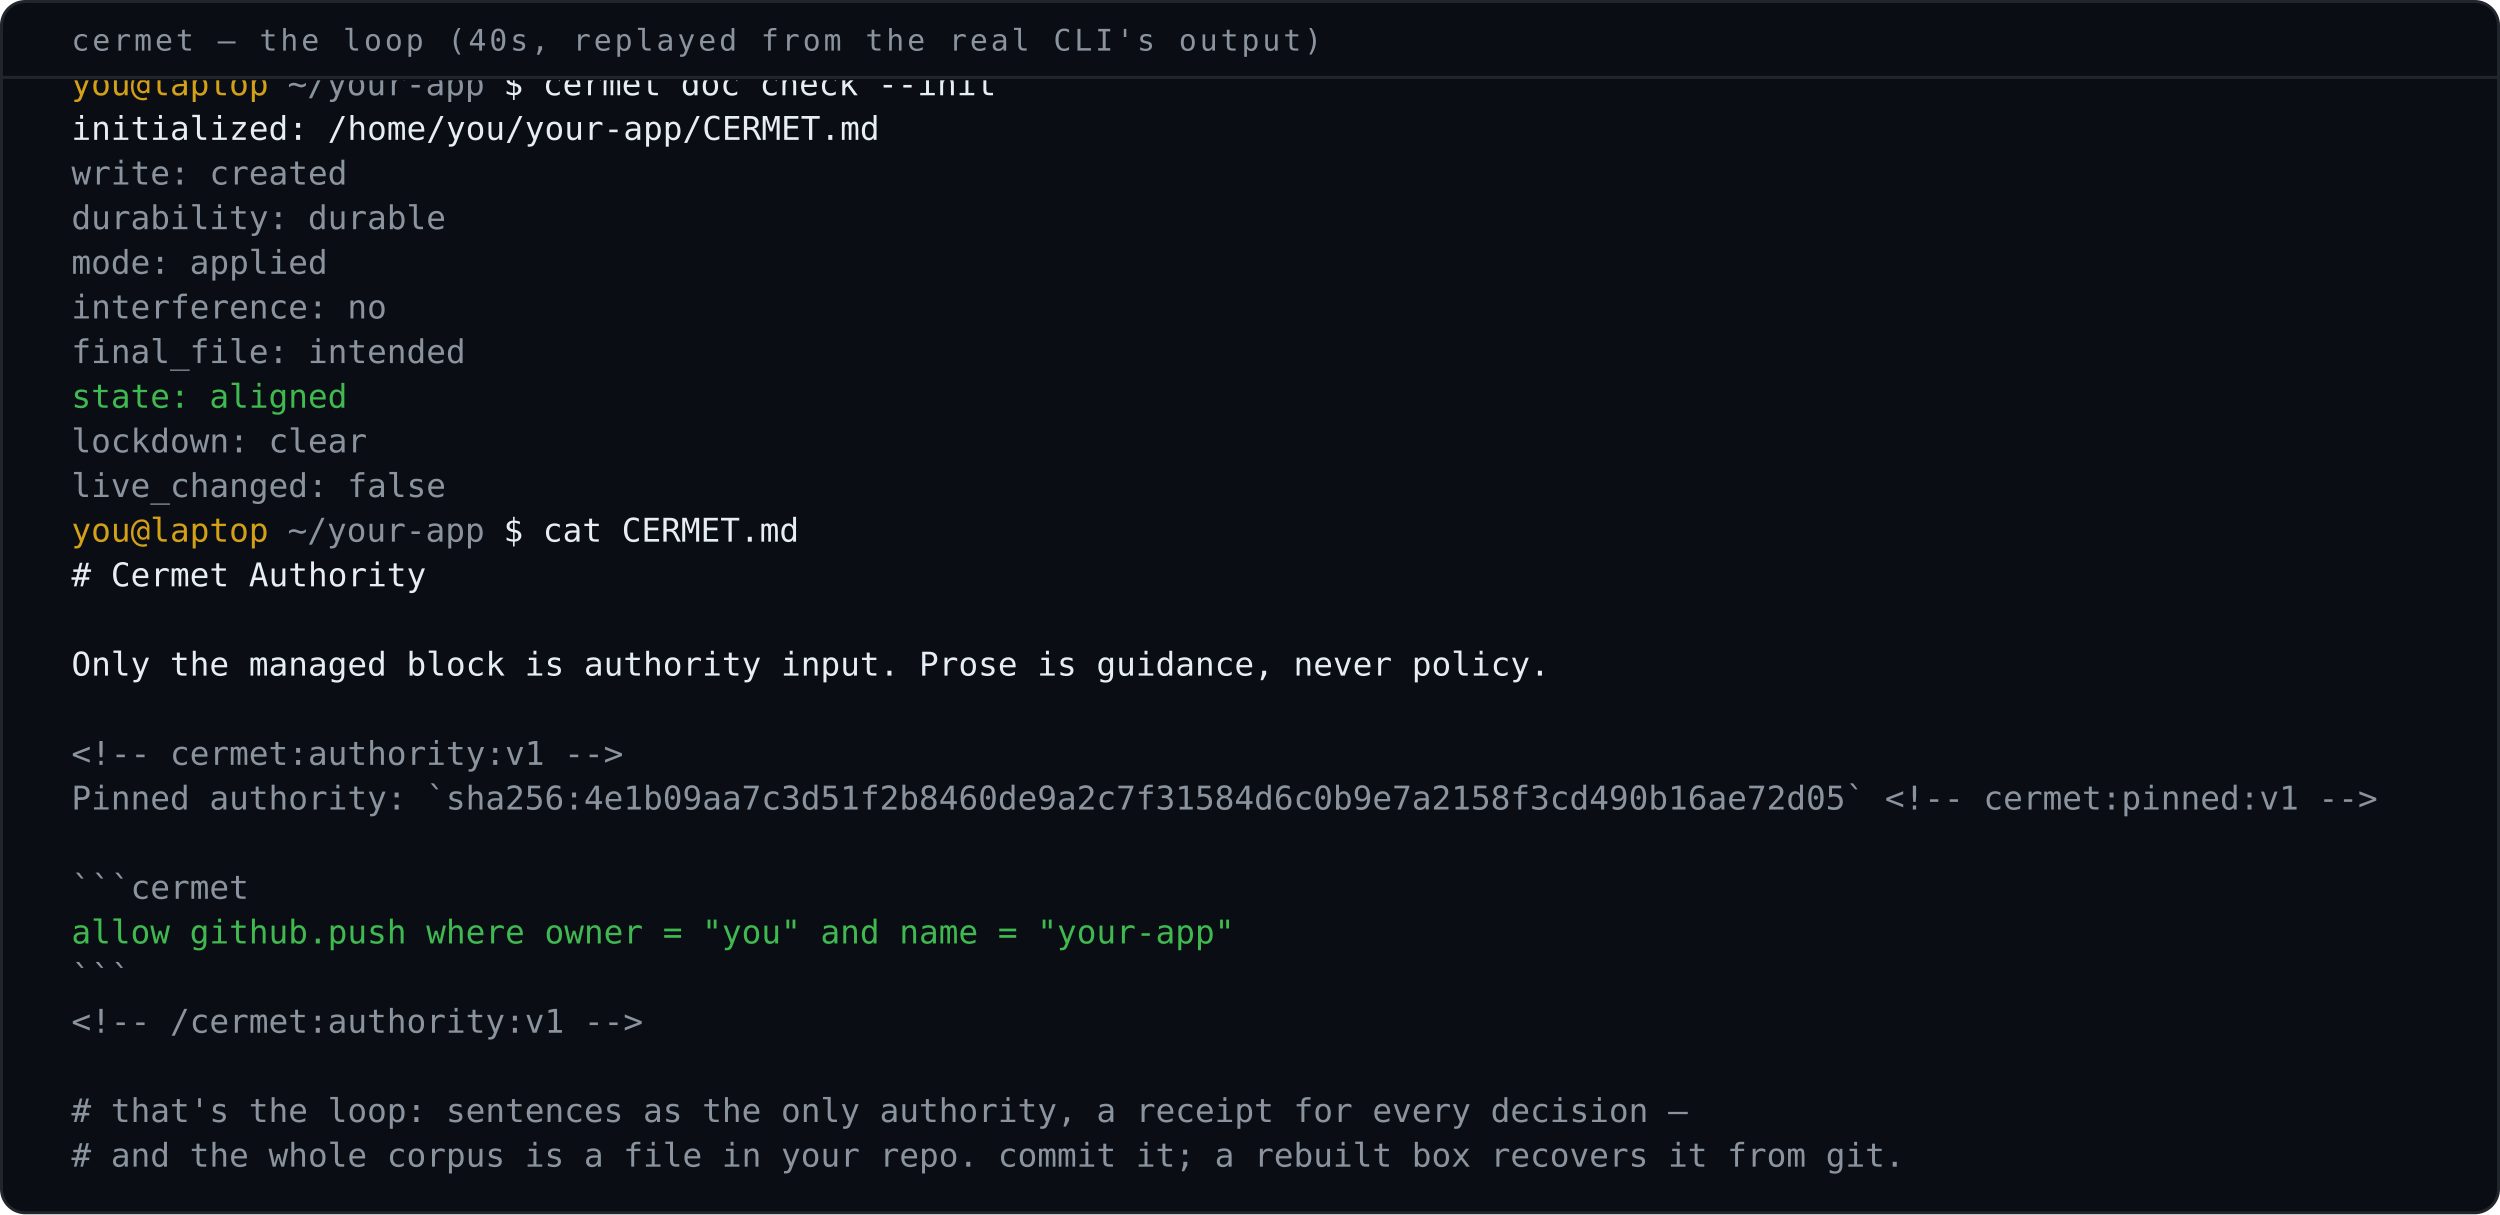
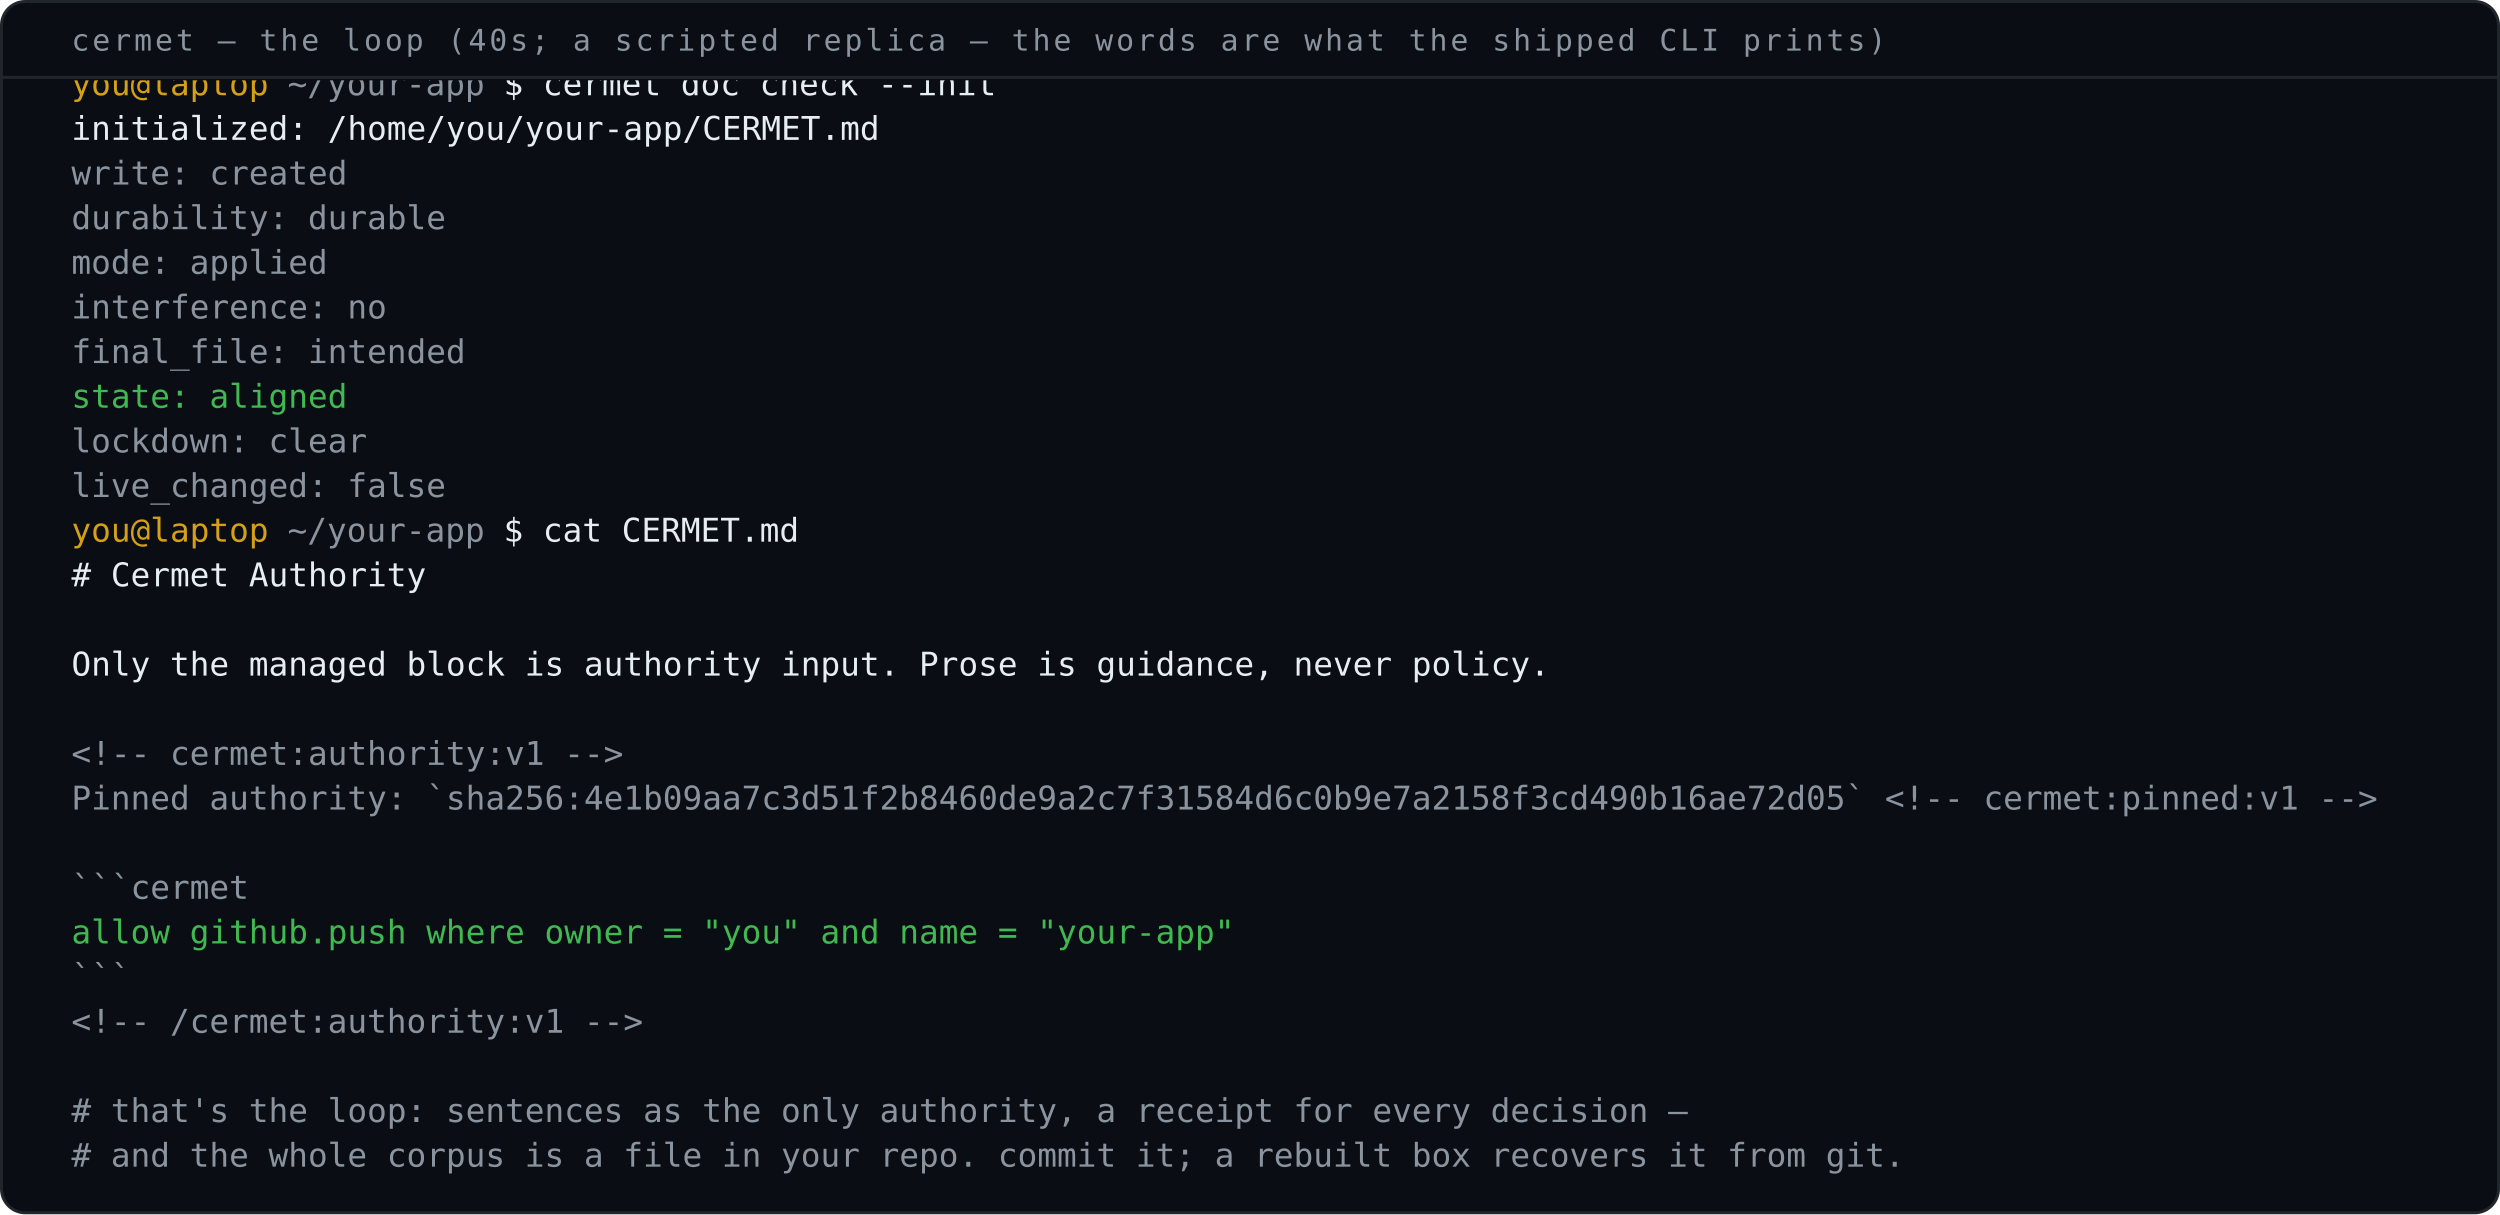
<svg xmlns="http://www.w3.org/2000/svg" viewBox="0 0 840 408" role="img" aria-label="Cermet demo: an agent's git push is denied, the operator allows one sentence, the push carries, and every decision lands in the receipt log">
  <style>text{font-family:ui-monospace,'SF Mono',Menlo,Consolas,monospace;font-size:11px}
.b0{animation:kb0 40294ms linear infinite}@keyframes kb0{0%,0.993%{opacity:0}0.995%,100%{opacity:1}}
.b1{animation:kb1 40294ms linear infinite}@keyframes kb1{0%,1.737%{opacity:0}1.740%,100%{opacity:1}}
.b2{animation:kb2 40294ms linear infinite}@keyframes kb2{0%,2.730%{opacity:0}2.732%,100%{opacity:1}}
.b3{animation:kb3 40294ms linear infinite}@keyframes kb3{0%,4.333%{opacity:0}4.336%,100%{opacity:1}}
.b4{animation:kb4 40294ms linear infinite}@keyframes kb4{0%,7.001%{opacity:0}7.004%,100%{opacity:1}}
.b5{animation:kb5 40294ms linear infinite}@keyframes kb5{0%,9.235%{opacity:0}9.237%,100%{opacity:1}}
.b6{animation:kb6 40294ms linear infinite}@keyframes kb6{0%,14.012%{opacity:0}14.014%,100%{opacity:1}}
.b7{animation:kb7 40294ms linear infinite}@keyframes kb7{0%,14.757%{opacity:0}14.759%,100%{opacity:1}}
.b8{animation:kb8 40294ms linear infinite}@keyframes kb8{0%,15.749%{opacity:0}15.752%,100%{opacity:1}}
.b9{animation:kb9 40294ms linear infinite}@keyframes kb9{0%,18.090%{opacity:0}18.092%,100%{opacity:1}}
.b10{animation:kb10 40294ms linear infinite}@keyframes kb10{0%,20.323%{opacity:0}20.326%,100%{opacity:1}}
.b11{animation:kb11 40294ms linear infinite}@keyframes kb11{0%,22.557%{opacity:0}22.559%,100%{opacity:1}}
.b12{animation:kb12 40294ms linear infinite}@keyframes kb12{0%,23.425%{opacity:0}23.428%,100%{opacity:1}}
.b13{animation:kb13 40294ms linear infinite}@keyframes kb13{0%,27.086%{opacity:0}27.088%,100%{opacity:1}}
.b14{animation:kb14 40294ms linear infinite}@keyframes kb14{0%,27.830%{opacity:0}27.833%,100%{opacity:1}}
.b15{animation:kb15 40294ms linear infinite}@keyframes kb15{0%,28.823%{opacity:0}28.826%,100%{opacity:1}}
.b16{animation:kb16 40294ms linear infinite}@keyframes kb16{0%,31.082%{opacity:0}31.084%,100%{opacity:1}}
.b17{animation:kb17 40294ms linear infinite}@keyframes kb17{0%,37.348%{opacity:0}37.350%,100%{opacity:1}}
.b18{animation:kb18 40294ms linear infinite}@keyframes kb18{0%,38.093%{opacity:0}38.095%,100%{opacity:1}}
.b19{animation:kb19 40294ms linear infinite}@keyframes kb19{0%,39.085%{opacity:0}39.088%,100%{opacity:1}}
.b20{animation:kb20 40294ms linear infinite}@keyframes kb20{0%,45.766%{opacity:0}45.769%,100%{opacity:1}}
.b21{animation:kb21 40294ms linear infinite}@keyframes kb21{0%,47.876%{opacity:0}47.878%,100%{opacity:1}}
.b22{animation:kb22 40294ms linear infinite}@keyframes kb22{0%,50.109%{opacity:0}50.112%,100%{opacity:1}}
.b23{animation:kb23 40294ms linear infinite}@keyframes kb23{0%,50.978%{opacity:0}50.980%,100%{opacity:1}}
.b24{animation:kb24 40294ms linear infinite}@keyframes kb24{0%,52.901%{opacity:0}52.904%,100%{opacity:1}}
.b25{animation:kb25 40294ms linear infinite}@keyframes kb25{0%,55.135%{opacity:0}55.137%,100%{opacity:1}}
.b26{animation:kb26 40294ms linear infinite}@keyframes kb26{0%,59.168%{opacity:0}59.170%,100%{opacity:1}}
.b27{animation:kb27 40294ms linear infinite}@keyframes kb27{0%,59.912%{opacity:0}59.915%,100%{opacity:1}}
.b28{animation:kb28 40294ms linear infinite}@keyframes kb28{0%,60.905%{opacity:0}60.907%,100%{opacity:1}}
.b29{animation:kb29 40294ms linear infinite}@keyframes kb29{0%,63.163%{opacity:0}63.166%,100%{opacity:1}}
.b30{animation:kb30 40294ms linear infinite}@keyframes kb30{0%,67.568%{opacity:0}67.571%,100%{opacity:1}}
.b31{animation:kb31 40294ms linear infinite}@keyframes kb31{0%,68.313%{opacity:0}68.315%,100%{opacity:1}}
.b32{animation:kb32 40294ms linear infinite}@keyframes kb32{0%,69.306%{opacity:0}69.308%,100%{opacity:1}}
.b33{animation:kb33 40294ms linear infinite}@keyframes kb33{0%,70.745%{opacity:0}70.748%,100%{opacity:1}}
.b34{animation:kb34 40294ms linear infinite}@keyframes kb34{0%,74.406%{opacity:0}74.408%,100%{opacity:1}}
.b35{animation:kb35 40294ms linear infinite}@keyframes kb35{0%,75.150%{opacity:0}75.153%,100%{opacity:1}}
.b36{animation:kb36 40294ms linear infinite}@keyframes kb36{0%,76.143%{opacity:0}76.145%,100%{opacity:1}}
.b37{animation:kb37 40294ms linear infinite}@keyframes kb37{0%,78.647%{opacity:0}78.649%,100%{opacity:1}}
.b38{animation:kb38 40294ms linear infinite}@keyframes kb38{0%,83.052%{opacity:0}83.055%,100%{opacity:1}}
.b39{animation:kb39 40294ms linear infinite}@keyframes kb39{0%,84.045%{opacity:0}84.047%,100%{opacity:1}}
.b40{animation:kb40 40294ms linear infinite}@keyframes kb40{0%,85.730%{opacity:0}85.732%,100%{opacity:1}}
.cv0{transform:scaleX(0);transform-box:fill-box;transform-origin:right;animation:kc0 40294ms linear infinite}@keyframes kc0{0%{transform:scaleX(1)}2.730%{transform:scaleX(1);animation-timing-function:steps(12,end)}3.713%,100%{transform:scaleX(0)}}
.cv1{transform:scaleX(0);transform-box:fill-box;transform-origin:right;animation:kc1 40294ms linear infinite}@keyframes kc1{0%{transform:scaleX(1)}15.749%{transform:scaleX(1);animation-timing-function:steps(21,end)}17.469%,100%{transform:scaleX(0)}}
.cv2{transform:scaleX(0);transform-box:fill-box;transform-origin:right;animation:kc2 40294ms linear infinite}@keyframes kc2{0%{transform:scaleX(1)}28.823%{transform:scaleX(1);animation-timing-function:steps(20,end)}30.461%,100%{transform:scaleX(0)}}
.cv3{transform:scaleX(0);transform-box:fill-box;transform-origin:right;animation:kc3 40294ms linear infinite}@keyframes kc3{0%{transform:scaleX(1)}39.085%{transform:scaleX(1);animation-timing-function:steps(74,end)}45.146%,100%{transform:scaleX(0)}}
.cv4{transform:scaleX(0);transform-box:fill-box;transform-origin:right;animation:kc4 40294ms linear infinite}@keyframes kc4{0%{transform:scaleX(1)}60.905%{transform:scaleX(1);animation-timing-function:steps(20,end)}62.543%,100%{transform:scaleX(0)}}
.cv5{transform:scaleX(0);transform-box:fill-box;transform-origin:right;animation:kc5 40294ms linear infinite}@keyframes kc5{0%{transform:scaleX(1)}69.306%{transform:scaleX(1);animation-timing-function:steps(10,end)}70.125%,100%{transform:scaleX(0)}}
.cv6{transform:scaleX(0);transform-box:fill-box;transform-origin:right;animation:kc6 40294ms linear infinite}@keyframes kc6{0%{transform:scaleX(1)}76.143%{transform:scaleX(1);animation-timing-function:steps(23,end)}78.027%,100%{transform:scaleX(0)}}
.cv7{transform:scaleX(0);transform-box:fill-box;transform-origin:right;animation:kc7 40294ms linear infinite}@keyframes kc7{0%{transform:scaleX(1)}84.045%{transform:scaleX(1);animation-timing-function:steps(13,end)}85.109%,100%{transform:scaleX(0)}}
.scroll{transform:translateY(-1245px);animation:ks 40294ms linear infinite}@keyframes ks{0%{transform:translateY(0)}23.423%{transform:translateY(-0px)}23.425%{transform:translateY(-60px)}27.083%{transform:translateY(-60px)}27.086%{transform:translateY(-75px)}27.828%{transform:translateY(-75px)}27.830%{transform:translateY(-90px)}31.079%{transform:translateY(-90px)}31.082%{transform:translateY(-375px)}37.346%{transform:translateY(-375px)}37.348%{transform:translateY(-390px)}38.090%{transform:translateY(-390px)}38.093%{transform:translateY(-405px)}45.764%{transform:translateY(-405px)}45.766%{transform:translateY(-435px)}47.873%{transform:translateY(-435px)}47.876%{transform:translateY(-450px)}50.975%{transform:translateY(-450px)}50.978%{transform:translateY(-465px)}52.899%{transform:translateY(-465px)}52.901%{transform:translateY(-480px)}55.132%{transform:translateY(-480px)}55.135%{transform:translateY(-585px)}59.165%{transform:translateY(-585px)}59.168%{transform:translateY(-600px)}59.910%{transform:translateY(-600px)}59.912%{transform:translateY(-615px)}63.161%{transform:translateY(-615px)}63.163%{transform:translateY(-750px)}67.566%{transform:translateY(-750px)}67.568%{transform:translateY(-765px)}68.310%{transform:translateY(-765px)}68.313%{transform:translateY(-780px)}70.743%{transform:translateY(-780px)}70.745%{transform:translateY(-855px)}74.403%{transform:translateY(-855px)}74.406%{transform:translateY(-870px)}75.148%{transform:translateY(-870px)}75.150%{transform:translateY(-885px)}78.644%{transform:translateY(-885px)}78.647%{transform:translateY(-1020px)}83.050%{transform:translateY(-1020px)}83.052%{transform:translateY(-1035px)}85.727%{transform:translateY(-1035px)}85.730%{transform:translateY(-1245px)}100%{transform:translateY(-1245px)}}
@media (prefers-reduced-motion:reduce){text,rect,g{animation:none !important}}
</style>
  <rect x="0.5" y="0.5" width="839" height="407" rx="8" fill="#0a0e14" stroke="#21262d" />
  <line x1="0" y1="26" x2="840" y2="26" stroke="#21262d" />
-   <text x="24" y="17" fill="#8b949e" style="font-size:10px;letter-spacing:1px">cermet — the loop (40s, replayed from the real CLI's output)</text>
+   <text x="24" y="17" fill="#8b949e" style="font-size:10px;letter-spacing:1px">cermet — the loop (40s; a scripted replica — the words are what the shipped CLI prints)</text>
  <clipPath id="scr">
    <rect x="0" y="27" width="840" height="380" />
  </clipPath>
  <g clip-path="url(#scr)">
    <g class="scroll">
      <text class="b0" x="24.0" y="47" fill="#8b949e" textLength="270.6" lengthAdjust="spacingAndGlyphs" xml:space="preserve"># a fresh box — install once, one consent</text>
      <text class="b1" x="24.0" y="62" fill="#d4a017" textLength="66.0" lengthAdjust="spacingAndGlyphs" xml:space="preserve">you@laptop</text>
      <text class="b1" x="90.0" y="62" fill="#8b949e" textLength="19.8" lengthAdjust="spacingAndGlyphs" xml:space="preserve"> ~ </text>
      <text class="b1" x="109.8" y="62" fill="#e6edf3" textLength="13.2" lengthAdjust="spacingAndGlyphs" xml:space="preserve">$ </text>
      <text class="b2" x="123.0" y="62" fill="#e6edf3" textLength="79.2" lengthAdjust="spacingAndGlyphs" xml:space="preserve">cermet setup</text>
      <text class="b3" x="24.0" y="77" fill="#e6edf3" textLength="277.2" lengthAdjust="spacingAndGlyphs" xml:space="preserve">Cermet needs administrator access once to:</text>
      <text class="b3" x="24.0" y="92" fill="#e6edf3" textLength="382.8" lengthAdjust="spacingAndGlyphs" xml:space="preserve">           • create the local broker's own service account</text>
      <text class="b3" x="24.0" y="107" fill="#e6edf3" textLength="468.6" lengthAdjust="spacingAndGlyphs" xml:space="preserve">           • create its credential vault (readable by the broker alone)</text>
      <text class="b3" x="24.0" y="122" fill="#e6edf3" textLength="349.8" lengthAdjust="spacingAndGlyphs" xml:space="preserve">           • install and start the background service</text>
      <text class="b3" x="24.0" y="137" fill="#e6edf3" textLength="343.2" lengthAdjust="spacingAndGlyphs" xml:space="preserve">           • create the isolated agent IPC endpoints</text>
      <text class="b4" x="24.0" y="152" fill="#e6edf3" textLength="165.0" lengthAdjust="spacingAndGlyphs" xml:space="preserve">[sudo] password for you: </text>
      <text class="b5" x="24.0" y="167" fill="#8b949e" textLength="178.2" lengthAdjust="spacingAndGlyphs" xml:space="preserve">(…installer output elided…)</text>
      <text class="b5" x="24.0" y="197" fill="#3fb950" textLength="376.2" lengthAdjust="spacingAndGlyphs" xml:space="preserve">[cermet-setup] ✓ broker running (cermetd, starts at boot)</text>
      <text class="b5" x="24.0" y="212" fill="#3fb950" textLength="415.8" lengthAdjust="spacingAndGlyphs" xml:space="preserve">[cermet-setup] ✓ credential vault ready (custody: systemd-host)</text>
      <text class="b5" x="24.0" y="227" fill="#8b949e" textLength="792.0" lengthAdjust="spacingAndGlyphs" xml:space="preserve">[cermet-setup]   persistent Cermet files do not contain the plaintext key; full host-image disclosure may permit recover</text>
      <text class="b5" x="24.0" y="242" fill="#8b949e" textLength="6.6" lengthAdjust="spacingAndGlyphs" xml:space="preserve">y</text>
      <text class="b5" x="24.0" y="257" fill="#3fb950" textLength="382.8" lengthAdjust="spacingAndGlyphs" xml:space="preserve">[cermet-setup] ✓ git integration ready (git-remote-cermet)</text>
      <text class="b5" x="24.0" y="272" fill="#e6edf3" textLength="792.0" lengthAdjust="spacingAndGlyphs" xml:space="preserve">[cermet-setup] update checks: daily against https://github.com/suarezc/cermet/releases, run as you and never by the daem</text>
      <text class="b5" x="24.0" y="287" fill="#e6edf3" textLength="792.0" lengthAdjust="spacingAndGlyphs" xml:space="preserve">on. The notice is LOCAL and nothing installs itself; applying an update stays `sudo cermet update`. Off: cermet update -</text>
      <text class="b5" x="24.0" y="302" fill="#e6edf3" textLength="66.0" lengthAdjust="spacingAndGlyphs" xml:space="preserve">-daily off</text>
      <text class="b5" x="24.0" y="317" fill="#e6edf3" textLength="422.4" lengthAdjust="spacingAndGlyphs" xml:space="preserve">[cermet-setup] next: cermet connect github   (or vercel, stripe)</text>
      <text class="b6" x="24.0" y="332" fill="#8b949e" textLength="468.6" lengthAdjust="spacingAndGlyphs" xml:space="preserve"># hand it the token once — into the broker's vault, not the agent's env</text>
      <text class="b7" x="24.0" y="347" fill="#d4a017" textLength="66.0" lengthAdjust="spacingAndGlyphs" xml:space="preserve">you@laptop</text>
      <text class="b7" x="90.0" y="347" fill="#8b949e" textLength="79.2" lengthAdjust="spacingAndGlyphs" xml:space="preserve"> ~/your-app </text>
      <text class="b7" x="169.2" y="347" fill="#e6edf3" textLength="13.2" lengthAdjust="spacingAndGlyphs" xml:space="preserve">$ </text>
      <text class="b8" x="182.4" y="347" fill="#e6edf3" textLength="138.6" lengthAdjust="spacingAndGlyphs" xml:space="preserve">cermet connect github</text>
      <text class="b9" x="24.0" y="362" fill="#e6edf3" textLength="92.4" lengthAdjust="spacingAndGlyphs" xml:space="preserve">github token: </text>
      <text class="b10" x="24.0" y="377" fill="#e6edf3" textLength="739.2" lengthAdjust="spacingAndGlyphs" xml:space="preserve">Route this repository's `origin` through Cermet? (git remote set-url origin cermet::github/you/your-app) [Y/n]: </text>
      <text class="b11" x="763.2" y="377" fill="#e6edf3" textLength="6.6" lengthAdjust="spacingAndGlyphs" xml:space="preserve">y</text>
      <text class="b12" x="24.0" y="392" fill="#3fb950" textLength="264.0" lengthAdjust="spacingAndGlyphs" xml:space="preserve">✓ github credential stored — cred_github</text>
      <text class="b12" x="24.0" y="407" fill="#e6edf3" textLength="198.0" lengthAdjust="spacingAndGlyphs" xml:space="preserve">  Label: (none); replaced: no.</text>
      <text class="b12" x="24.0" y="422" fill="#e6edf3" textLength="389.4" lengthAdjust="spacingAndGlyphs" xml:space="preserve">  Your token is in Cermet's vault. The agent never sees it.</text>
      <text class="b12" x="24.0" y="437" fill="#e6edf3" textLength="580.8" lengthAdjust="spacingAndGlyphs" xml:space="preserve">  Wired: origin → cermet::github/you/your-app. Plain `git push` now goes through Cermet.</text>
      <text class="b12" x="24.0" y="452" fill="#8b949e" textLength="244.2" lengthAdjust="spacingAndGlyphs" xml:space="preserve">  Verify anytime: cermet check github</text>
      <text class="b13" x="24.0" y="467" fill="#8b949e" textLength="772.2" lengthAdjust="spacingAndGlyphs" xml:space="preserve"># your agent finishes a change and pushes — ordinary git, no token in its world, and no sentence admits this repo yet</text>
      <text class="b14" x="24.0" y="482" fill="#79c0ff" textLength="79.2" lengthAdjust="spacingAndGlyphs" xml:space="preserve">agent@laptop</text>
      <text class="b14" x="103.2" y="482" fill="#8b949e" textLength="79.2" lengthAdjust="spacingAndGlyphs" xml:space="preserve"> ~/your-app </text>
      <text class="b14" x="182.4" y="482" fill="#e6edf3" textLength="13.2" lengthAdjust="spacingAndGlyphs" xml:space="preserve">$ </text>
      <text class="b15" x="195.6" y="482" fill="#e6edf3" textLength="132.0" lengthAdjust="spacingAndGlyphs" xml:space="preserve">git push origin main</text>
      <text class="b16" x="24.0" y="497" fill="#8b949e" textLength="191.4" lengthAdjust="spacingAndGlyphs" xml:space="preserve">Enumerating objects: 7, done.</text>
      <text class="b16" x="24.0" y="512" fill="#8b949e" textLength="231.0" lengthAdjust="spacingAndGlyphs" xml:space="preserve">Counting objects: 100% (7/7), done.</text>
      <text class="b16" x="24.0" y="527" fill="#8b949e" textLength="257.4" lengthAdjust="spacingAndGlyphs" xml:space="preserve">Delta compression using up to 8 threads</text>
      <text class="b16" x="24.0" y="542" fill="#8b949e" textLength="250.8" lengthAdjust="spacingAndGlyphs" xml:space="preserve">Compressing objects: 100% (4/4), done.</text>
      <text class="b16" x="24.0" y="557" fill="#8b949e" textLength="396.0" lengthAdjust="spacingAndGlyphs" xml:space="preserve">Writing objects: 100% (4/4), 512 bytes | 512.00 KiB/s, done.</text>
      <text class="b16" x="24.0" y="572" fill="#8b949e" textLength="343.2" lengthAdjust="spacingAndGlyphs" xml:space="preserve">Total 4 (delta 2), reused 0 (delta 0), pack-reused 0</text>
      <text class="b16" x="24.0" y="587" fill="#f85149" textLength="792.0" lengthAdjust="spacingAndGlyphs" xml:space="preserve">remote: cermet: no standing authority for main on you/your-app (github.push denied by sentence authority: no rule matche</text>
      <text class="b16" x="24.0" y="602" fill="#f85149" textLength="99.0" lengthAdjust="spacingAndGlyphs" xml:space="preserve">s this request)</text>
      <text class="b16" x="24.0" y="617" fill="#f85149" textLength="455.4" lengthAdjust="spacingAndGlyphs" xml:space="preserve">remote: cermet: authority is human-only — ask your operator to apply:</text>
      <text class="b16" x="24.0" y="632" fill="#f85149" textLength="673.2" lengthAdjust="spacingAndGlyphs" xml:space="preserve">remote: cermet:   to allow: cermet rules allow 'github.push where owner = "you" and name = "your-app"'</text>
      <text class="b16" x="24.0" y="647" fill="#f85149" textLength="283.8" lengthAdjust="spacingAndGlyphs" xml:space="preserve">remote: cermet: this push touches 2 path(s)</text>
      <text class="b16" x="24.0" y="662" fill="#f85149" textLength="198.0" lengthAdjust="spacingAndGlyphs" xml:space="preserve">remote: cermet:   M src/app.ts</text>
      <text class="b16" x="24.0" y="677" fill="#f85149" textLength="244.2" lengthAdjust="spacingAndGlyphs" xml:space="preserve">remote: cermet:   A tests/app.test.ts</text>
      <text class="b16" x="24.0" y="692" fill="#e6edf3" textLength="198.0" lengthAdjust="spacingAndGlyphs" xml:space="preserve">To cermet::github/you/your-app</text>
      <text class="b16" x="24.0" y="707" fill="#f85149" textLength="323.4" lengthAdjust="spacingAndGlyphs" xml:space="preserve"> ! [remote rejected] main -&gt; main (hook declined)</text>
      <text class="b16" x="24.0" y="722" fill="#f85149" textLength="422.4" lengthAdjust="spacingAndGlyphs" xml:space="preserve">error: failed to push some refs to 'cermet::github/you/your-app'</text>
      <text class="b16" x="24.0" y="752" fill="#8b949e" textLength="468.6" lengthAdjust="spacingAndGlyphs" xml:space="preserve"># one denied request, zero contact with GitHub — and the exact sentence</text>
      <text class="b16" x="24.0" y="767" fill="#8b949e" textLength="356.4" lengthAdjust="spacingAndGlyphs" xml:space="preserve"># that would widen it, addressed to you, not the model</text>
      <text class="b17" x="24.0" y="782" fill="#8b949e" textLength="561.0" lengthAdjust="spacingAndGlyphs" xml:space="preserve"># your call. paste the suggested sentence; your password — not the agent's — signs it</text>
      <text class="b18" x="24.0" y="797" fill="#d4a017" textLength="66.0" lengthAdjust="spacingAndGlyphs" xml:space="preserve">you@laptop</text>
      <text class="b18" x="90.0" y="797" fill="#8b949e" textLength="79.2" lengthAdjust="spacingAndGlyphs" xml:space="preserve"> ~/your-app </text>
      <text class="b18" x="169.2" y="797" fill="#e6edf3" textLength="13.2" lengthAdjust="spacingAndGlyphs" xml:space="preserve">$ </text>
      <text class="b19" x="182.4" y="797" fill="#e6edf3" textLength="488.4" lengthAdjust="spacingAndGlyphs" xml:space="preserve">cermet rules allow 'github.push where owner = "you" and name = "your-app"'</text>
      <text class="b20" x="24.0" y="812" fill="#e6edf3" textLength="204.6" lengthAdjust="spacingAndGlyphs" xml:space="preserve">Cermet understood this rule as:</text>
      <text class="b20" x="24.0" y="827" fill="#e6edf3" textLength="402.6" lengthAdjust="spacingAndGlyphs" xml:space="preserve">  allow github.push where owner = "you" and name = "your-app"</text>
      <text class="b21" x="24.0" y="842" fill="#e6edf3" textLength="158.4" lengthAdjust="spacingAndGlyphs" xml:space="preserve">Allow this rule? [y/N]: </text>
      <text class="b22" x="182.4" y="842" fill="#e6edf3" textLength="6.6" lengthAdjust="spacingAndGlyphs" xml:space="preserve">y</text>
      <text class="b23" x="24.0" y="857" fill="#e6edf3" textLength="765.6" lengthAdjust="spacingAndGlyphs" xml:space="preserve">cermet: password required to authorize: add Cermet rule: allow github.push where owner = "you" and name = "your-app"</text>
      <text class="b24" x="24.0" y="872" fill="#e6edf3" textLength="66.0" lengthAdjust="spacingAndGlyphs" xml:space="preserve">Password: </text>
      <text class="b25" x="24.0" y="887" fill="#3fb950" textLength="488.4" lengthAdjust="spacingAndGlyphs" xml:space="preserve">added rule #1: allow github.push where owner = "you" and name = "your-app"</text>
      <text class="b25" x="24.0" y="902" fill="#8b949e" textLength="132.0" lengthAdjust="spacingAndGlyphs" xml:space="preserve">receipt_state: known</text>
      <text class="b25" x="24.0" y="917" fill="#8b949e" textLength="508.2" lengthAdjust="spacingAndGlyphs" xml:space="preserve">live: sha256:4e1b09aa7c3d51f2b8460de9a2c7f31584d6c0b9e7a2158f3cd490b16ae72d05</text>
      <text class="b25" x="24.0" y="932" fill="#8b949e" textLength="521.4" lengthAdjust="spacingAndGlyphs" xml:space="preserve">occurrence_id: 9b04c1a7e52f38d6104b7e9c2a85f0d3c6e1284a5b9f70d2381c46e5a0b7f914</text>
      <text class="b25" x="24.0" y="947" fill="#8b949e" textLength="165.0" lengthAdjust="spacingAndGlyphs" xml:space="preserve">acceptance_path: presence</text>
      <text class="b25" x="24.0" y="962" fill="#8b949e" textLength="99.0" lengthAdjust="spacingAndGlyphs" xml:space="preserve">lockdown: clear</text>
      <text class="b25" x="24.0" y="977" fill="#8b949e" textLength="178.2" lengthAdjust="spacingAndGlyphs" xml:space="preserve">document_sync: repo_missing</text>
      <text class="b26" x="24.0" y="992" fill="#8b949e" textLength="514.8" lengthAdjust="spacingAndGlyphs" xml:space="preserve"># the agent retries. nothing about the agent changed — only your authority did</text>
      <text class="b27" x="24.0" y="1007" fill="#79c0ff" textLength="79.2" lengthAdjust="spacingAndGlyphs" xml:space="preserve">agent@laptop</text>
      <text class="b27" x="103.2" y="1007" fill="#8b949e" textLength="79.2" lengthAdjust="spacingAndGlyphs" xml:space="preserve"> ~/your-app </text>
      <text class="b27" x="182.4" y="1007" fill="#e6edf3" textLength="13.2" lengthAdjust="spacingAndGlyphs" xml:space="preserve">$ </text>
      <text class="b28" x="195.6" y="1007" fill="#e6edf3" textLength="132.0" lengthAdjust="spacingAndGlyphs" xml:space="preserve">git push origin main</text>
      <text class="b29" x="24.0" y="1022" fill="#8b949e" textLength="191.4" lengthAdjust="spacingAndGlyphs" xml:space="preserve">Enumerating objects: 7, done.</text>
      <text class="b29" x="24.0" y="1037" fill="#8b949e" textLength="231.0" lengthAdjust="spacingAndGlyphs" xml:space="preserve">Counting objects: 100% (7/7), done.</text>
      <text class="b29" x="24.0" y="1052" fill="#8b949e" textLength="257.4" lengthAdjust="spacingAndGlyphs" xml:space="preserve">Delta compression using up to 8 threads</text>
      <text class="b29" x="24.0" y="1067" fill="#8b949e" textLength="250.8" lengthAdjust="spacingAndGlyphs" xml:space="preserve">Compressing objects: 100% (4/4), done.</text>
      <text class="b29" x="24.0" y="1082" fill="#8b949e" textLength="396.0" lengthAdjust="spacingAndGlyphs" xml:space="preserve">Writing objects: 100% (4/4), 512 bytes | 512.00 KiB/s, done.</text>
      <text class="b29" x="24.0" y="1097" fill="#8b949e" textLength="343.2" lengthAdjust="spacingAndGlyphs" xml:space="preserve">Total 4 (delta 2), reused 0 (delta 0), pack-reused 0</text>
      <text class="b29" x="24.0" y="1112" fill="#3fb950" textLength="580.8" lengthAdjust="spacingAndGlyphs" xml:space="preserve">remote: cermet: carried main@9f8734c2ab11 to you/your-app (request req_d374a1b84c02e9f7)</text>
      <text class="b29" x="24.0" y="1127" fill="#e6edf3" textLength="198.0" lengthAdjust="spacingAndGlyphs" xml:space="preserve">To cermet::github/you/your-app</text>
      <text class="b29" x="24.0" y="1142" fill="#3fb950" textLength="217.8" lengthAdjust="spacingAndGlyphs" xml:space="preserve">   e41f09a..9f8734c  main -&gt; main</text>
      <text class="b30" x="24.0" y="1157" fill="#8b949e" textLength="475.2" lengthAdjust="spacingAndGlyphs" xml:space="preserve"># and none of it is a story — every decision is a row, the deny included</text>
      <text class="b31" x="24.0" y="1172" fill="#d4a017" textLength="66.0" lengthAdjust="spacingAndGlyphs" xml:space="preserve">you@laptop</text>
      <text class="b31" x="90.0" y="1172" fill="#8b949e" textLength="79.2" lengthAdjust="spacingAndGlyphs" xml:space="preserve"> ~/your-app </text>
      <text class="b31" x="169.2" y="1172" fill="#e6edf3" textLength="13.2" lengthAdjust="spacingAndGlyphs" xml:space="preserve">$ </text>
      <text class="b32" x="182.4" y="1172" fill="#e6edf3" textLength="66.0" lengthAdjust="spacingAndGlyphs" xml:space="preserve">cermet log</text>
      <text class="b33" x="24.0" y="1187" fill="#3fb950" textLength="792.0" lengthAdjust="spacingAndGlyphs" xml:space="preserve">2026-08-18T17:42:31.104829557Z  ALLOW github.push req_d374a1b84c02e9f7 — allowed by: allow github.push where owner = "yo</text>
      <text class="b33" x="24.0" y="1202" fill="#3fb950" textLength="277.2" lengthAdjust="spacingAndGlyphs" xml:space="preserve">u" and name = "your-app" (corpus 4e1b09aa)</text>
      <text class="b33" x="24.0" y="1217" fill="#f85149" textLength="792.0" lengthAdjust="spacingAndGlyphs" xml:space="preserve">2026-08-18T17:40:02.882417203Z  DENIED github.push req_b81c22e07f3a5d94: github.push denied by sentence authority: no ru</text>
      <text class="b33" x="24.0" y="1232" fill="#f85149" textLength="792.0" lengthAdjust="spacingAndGlyphs" xml:space="preserve">le matches this request — branch=main mirror_old_oid=e41f09a8c3d2b7f6015e4a9c8d23b761f0a5c48e name=your-app new_oid=9f87</text>
      <text class="b33" x="24.0" y="1247" fill="#f85149" textLength="303.6" lengthAdjust="spacingAndGlyphs" xml:space="preserve">34c2ab11d8e6f05b3a7c412690de8b174c5a owner=you</text>
      <text class="b34" x="24.0" y="1262" fill="#8b949e" textLength="541.2" lengthAdjust="spacingAndGlyphs" xml:space="preserve"># one more thing — your authority isn't app state. export it to a file in the repo</text>
      <text class="b35" x="24.0" y="1277" fill="#d4a017" textLength="66.0" lengthAdjust="spacingAndGlyphs" xml:space="preserve">you@laptop</text>
      <text class="b35" x="90.0" y="1277" fill="#8b949e" textLength="79.2" lengthAdjust="spacingAndGlyphs" xml:space="preserve"> ~/your-app </text>
      <text class="b35" x="169.2" y="1277" fill="#e6edf3" textLength="13.2" lengthAdjust="spacingAndGlyphs" xml:space="preserve">$ </text>
      <text class="b36" x="182.4" y="1277" fill="#e6edf3" textLength="151.8" lengthAdjust="spacingAndGlyphs" xml:space="preserve">cermet doc check --init</text>
      <text class="b37" x="24.0" y="1292" fill="#e6edf3" textLength="270.6" lengthAdjust="spacingAndGlyphs" xml:space="preserve">initialized: /home/you/your-app/CERMET.md</text>
      <text class="b37" x="24.0" y="1307" fill="#8b949e" textLength="92.4" lengthAdjust="spacingAndGlyphs" xml:space="preserve">write: created</text>
      <text class="b37" x="24.0" y="1322" fill="#8b949e" textLength="125.4" lengthAdjust="spacingAndGlyphs" xml:space="preserve">durability: durable</text>
      <text class="b37" x="24.0" y="1337" fill="#8b949e" textLength="85.8" lengthAdjust="spacingAndGlyphs" xml:space="preserve">mode: applied</text>
      <text class="b37" x="24.0" y="1352" fill="#8b949e" textLength="105.6" lengthAdjust="spacingAndGlyphs" xml:space="preserve">interference: no</text>
      <text class="b37" x="24.0" y="1367" fill="#8b949e" textLength="132.0" lengthAdjust="spacingAndGlyphs" xml:space="preserve">final_file: intended</text>
      <text class="b37" x="24.0" y="1382" fill="#3fb950" textLength="92.4" lengthAdjust="spacingAndGlyphs" xml:space="preserve">state: aligned</text>
      <text class="b37" x="24.0" y="1397" fill="#8b949e" textLength="99.0" lengthAdjust="spacingAndGlyphs" xml:space="preserve">lockdown: clear</text>
      <text class="b37" x="24.0" y="1412" fill="#8b949e" textLength="125.4" lengthAdjust="spacingAndGlyphs" xml:space="preserve">live_changed: false</text>
      <text class="b38" x="24.0" y="1427" fill="#d4a017" textLength="66.0" lengthAdjust="spacingAndGlyphs" xml:space="preserve">you@laptop</text>
      <text class="b38" x="90.0" y="1427" fill="#8b949e" textLength="79.2" lengthAdjust="spacingAndGlyphs" xml:space="preserve"> ~/your-app </text>
      <text class="b38" x="169.2" y="1427" fill="#e6edf3" textLength="13.2" lengthAdjust="spacingAndGlyphs" xml:space="preserve">$ </text>
      <text class="b39" x="182.4" y="1427" fill="#e6edf3" textLength="85.8" lengthAdjust="spacingAndGlyphs" xml:space="preserve">cat CERMET.md</text>
      <text class="b40" x="24.0" y="1442" fill="#e6edf3" textLength="118.8" lengthAdjust="spacingAndGlyphs" xml:space="preserve"># Cermet Authority</text>
      <text class="b40" x="24.0" y="1472" fill="#e6edf3" textLength="495.0" lengthAdjust="spacingAndGlyphs" xml:space="preserve">Only the managed block is authority input. Prose is guidance, never policy.</text>
      <text class="b40" x="24.0" y="1502" fill="#8b949e" textLength="184.8" lengthAdjust="spacingAndGlyphs" xml:space="preserve">&lt;!-- cermet:authority:v1 --&gt;</text>
      <text class="b40" x="24.0" y="1517" fill="#8b949e" textLength="772.2" lengthAdjust="spacingAndGlyphs" xml:space="preserve">Pinned authority: `sha256:4e1b09aa7c3d51f2b8460de9a2c7f31584d6c0b9e7a2158f3cd490b16ae72d05` &lt;!-- cermet:pinned:v1 --&gt;</text>
      <text class="b40" x="24.0" y="1547" fill="#8b949e" textLength="59.4" lengthAdjust="spacingAndGlyphs" xml:space="preserve">```cermet</text>
      <text class="b40" x="24.0" y="1562" fill="#3fb950" textLength="389.4" lengthAdjust="spacingAndGlyphs" xml:space="preserve">allow github.push where owner = "you" and name = "your-app"</text>
      <text class="b40" x="24.0" y="1577" fill="#8b949e" textLength="19.8" lengthAdjust="spacingAndGlyphs" xml:space="preserve">```</text>
      <text class="b40" x="24.0" y="1592" fill="#8b949e" textLength="191.4" lengthAdjust="spacingAndGlyphs" xml:space="preserve">&lt;!-- /cermet:authority:v1 --&gt;</text>
      <text class="b40" x="24.0" y="1622" fill="#8b949e" textLength="541.2" lengthAdjust="spacingAndGlyphs" xml:space="preserve"># that's the loop: sentences as the only authority, a receipt for every decision —</text>
      <text class="b40" x="24.0" y="1637" fill="#8b949e" textLength="613.8" lengthAdjust="spacingAndGlyphs" xml:space="preserve"># and the whole corpus is a file in your repo. commit it; a rebuilt box recovers it from git.</text>
      <rect class="cv0" x="123.0" y="51" width="80.2" height="15" fill="#0a0e14" />
      <rect class="cv1" x="182.4" y="336" width="139.6" height="15" fill="#0a0e14" />
      <rect class="cv2" x="195.6" y="471" width="133.0" height="15" fill="#0a0e14" />
      <rect class="cv3" x="182.4" y="786" width="489.4" height="15" fill="#0a0e14" />
      <rect class="cv4" x="195.6" y="996" width="133.0" height="15" fill="#0a0e14" />
      <rect class="cv5" x="182.4" y="1161" width="67.0" height="15" fill="#0a0e14" />
      <rect class="cv6" x="182.4" y="1266" width="152.8" height="15" fill="#0a0e14" />
      <rect class="cv7" x="182.4" y="1416" width="86.8" height="15" fill="#0a0e14" />
    </g>
  </g>
</svg>
